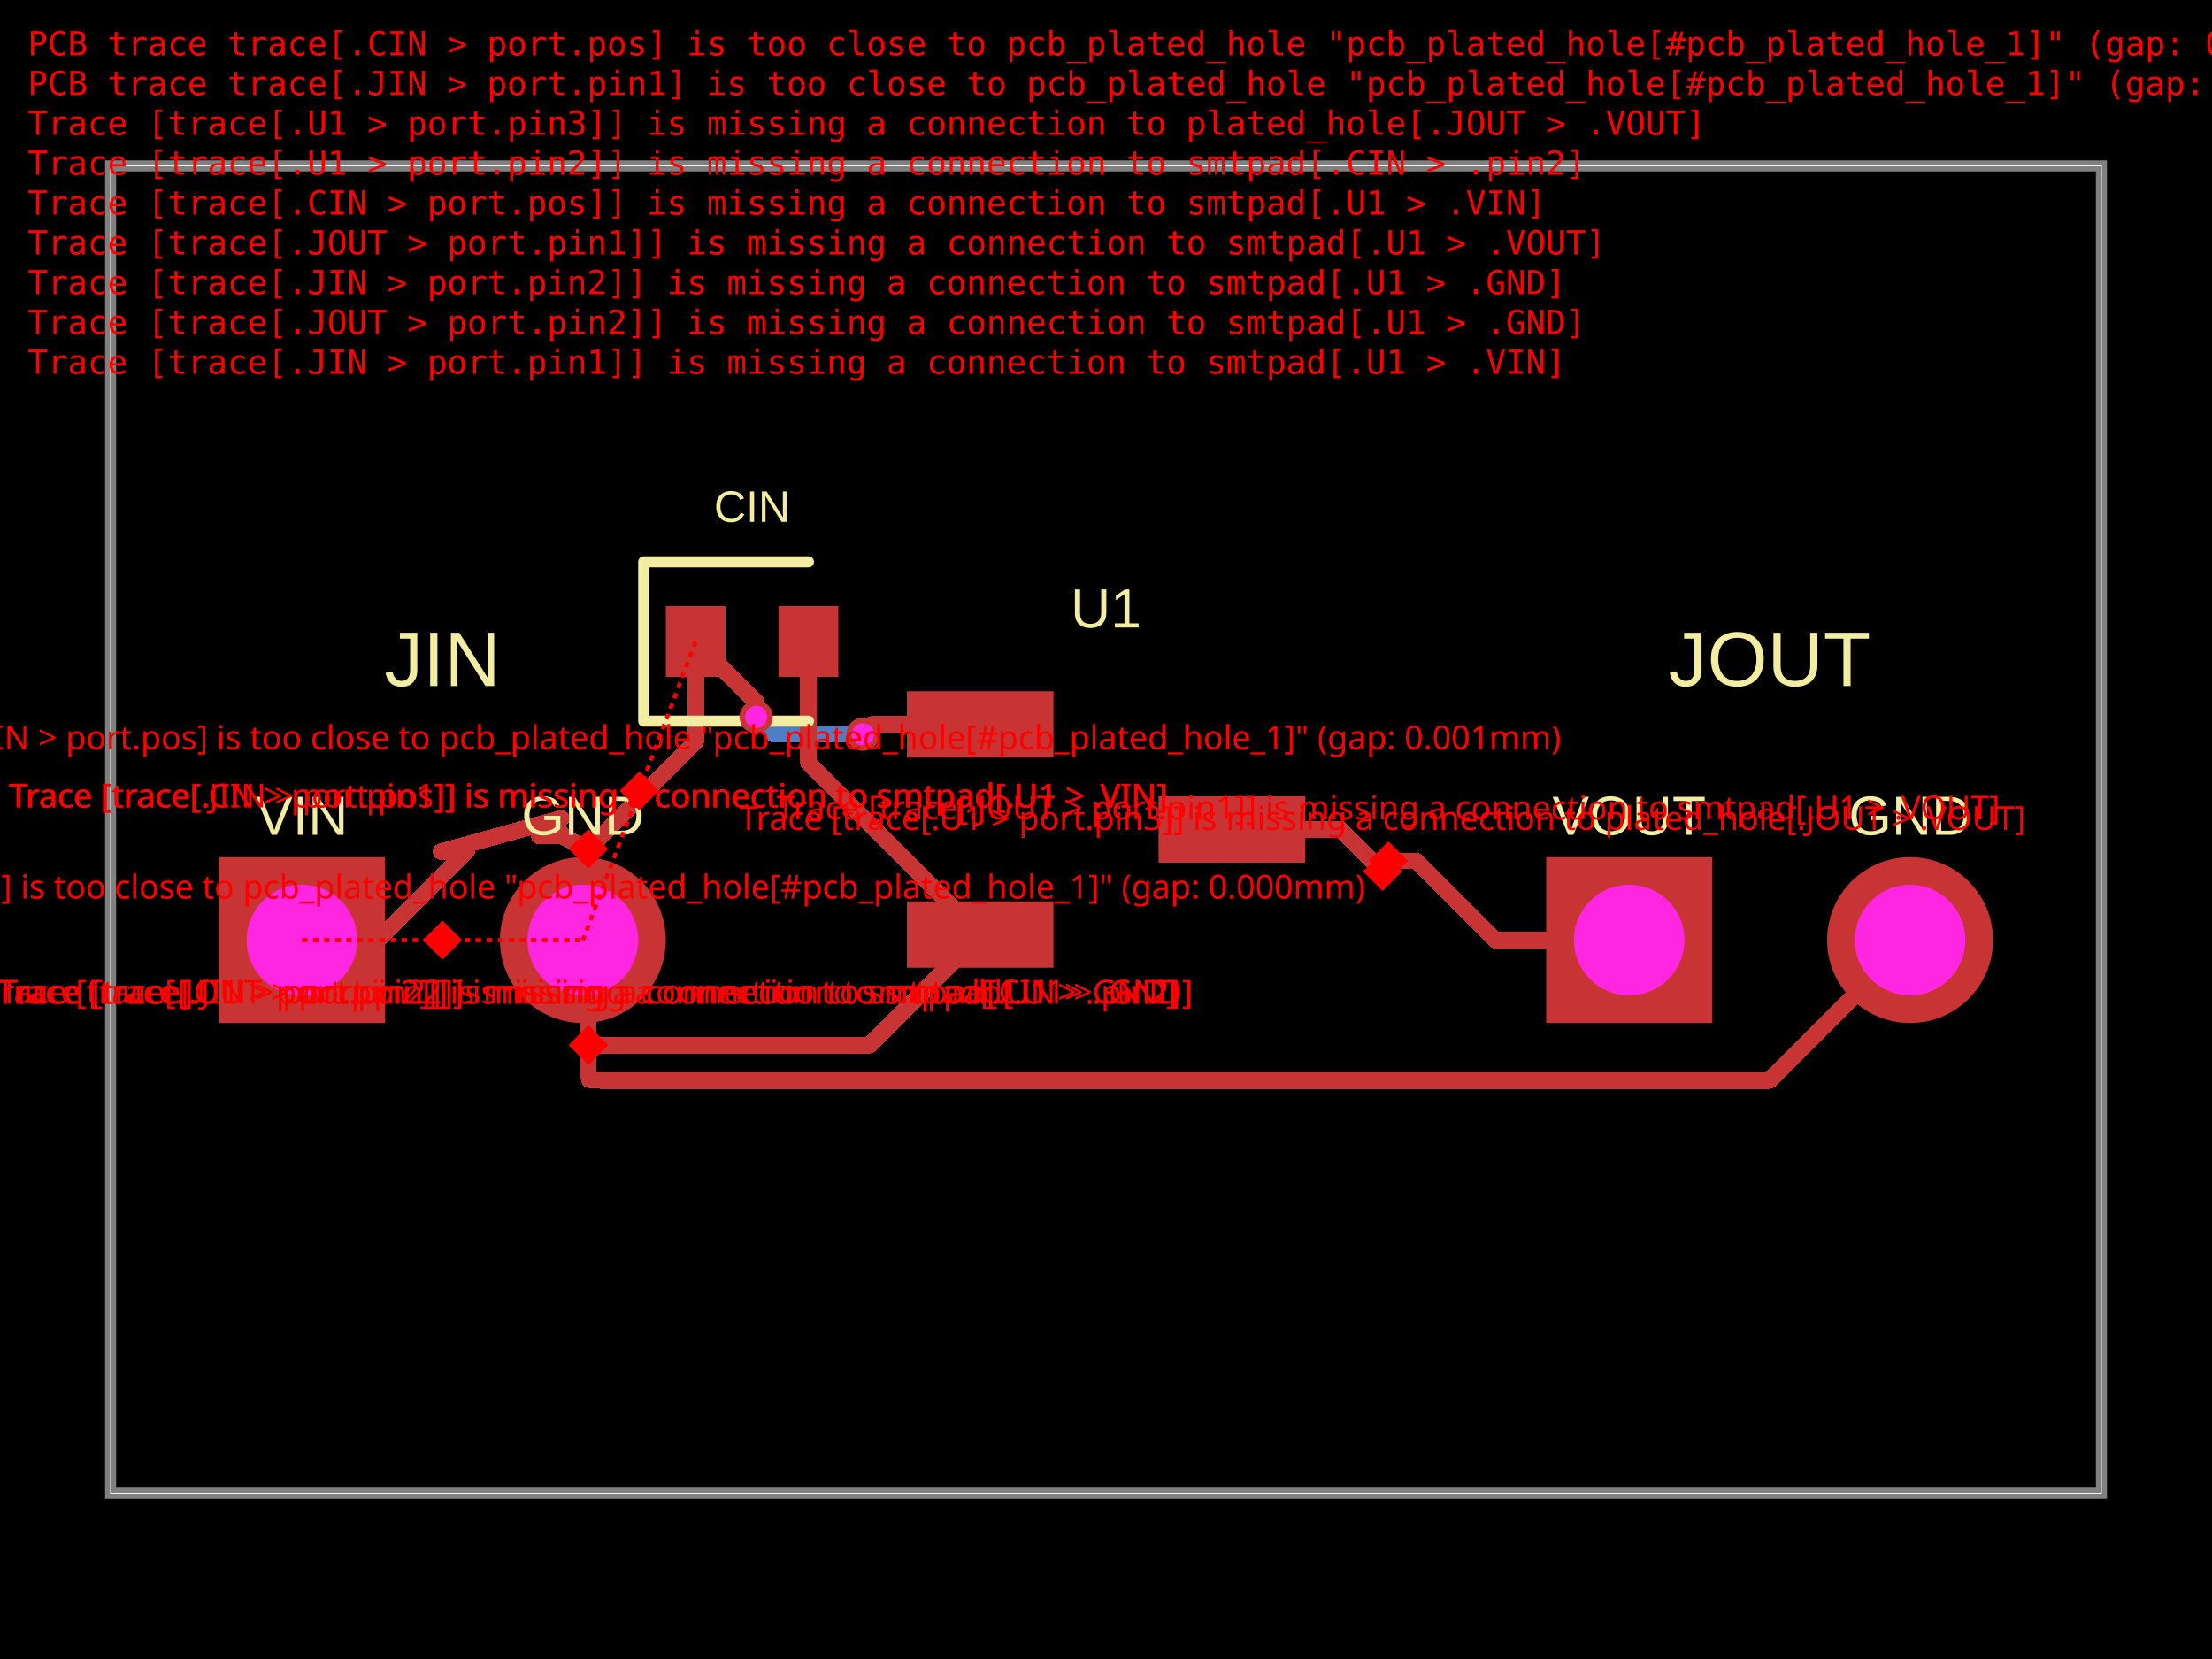
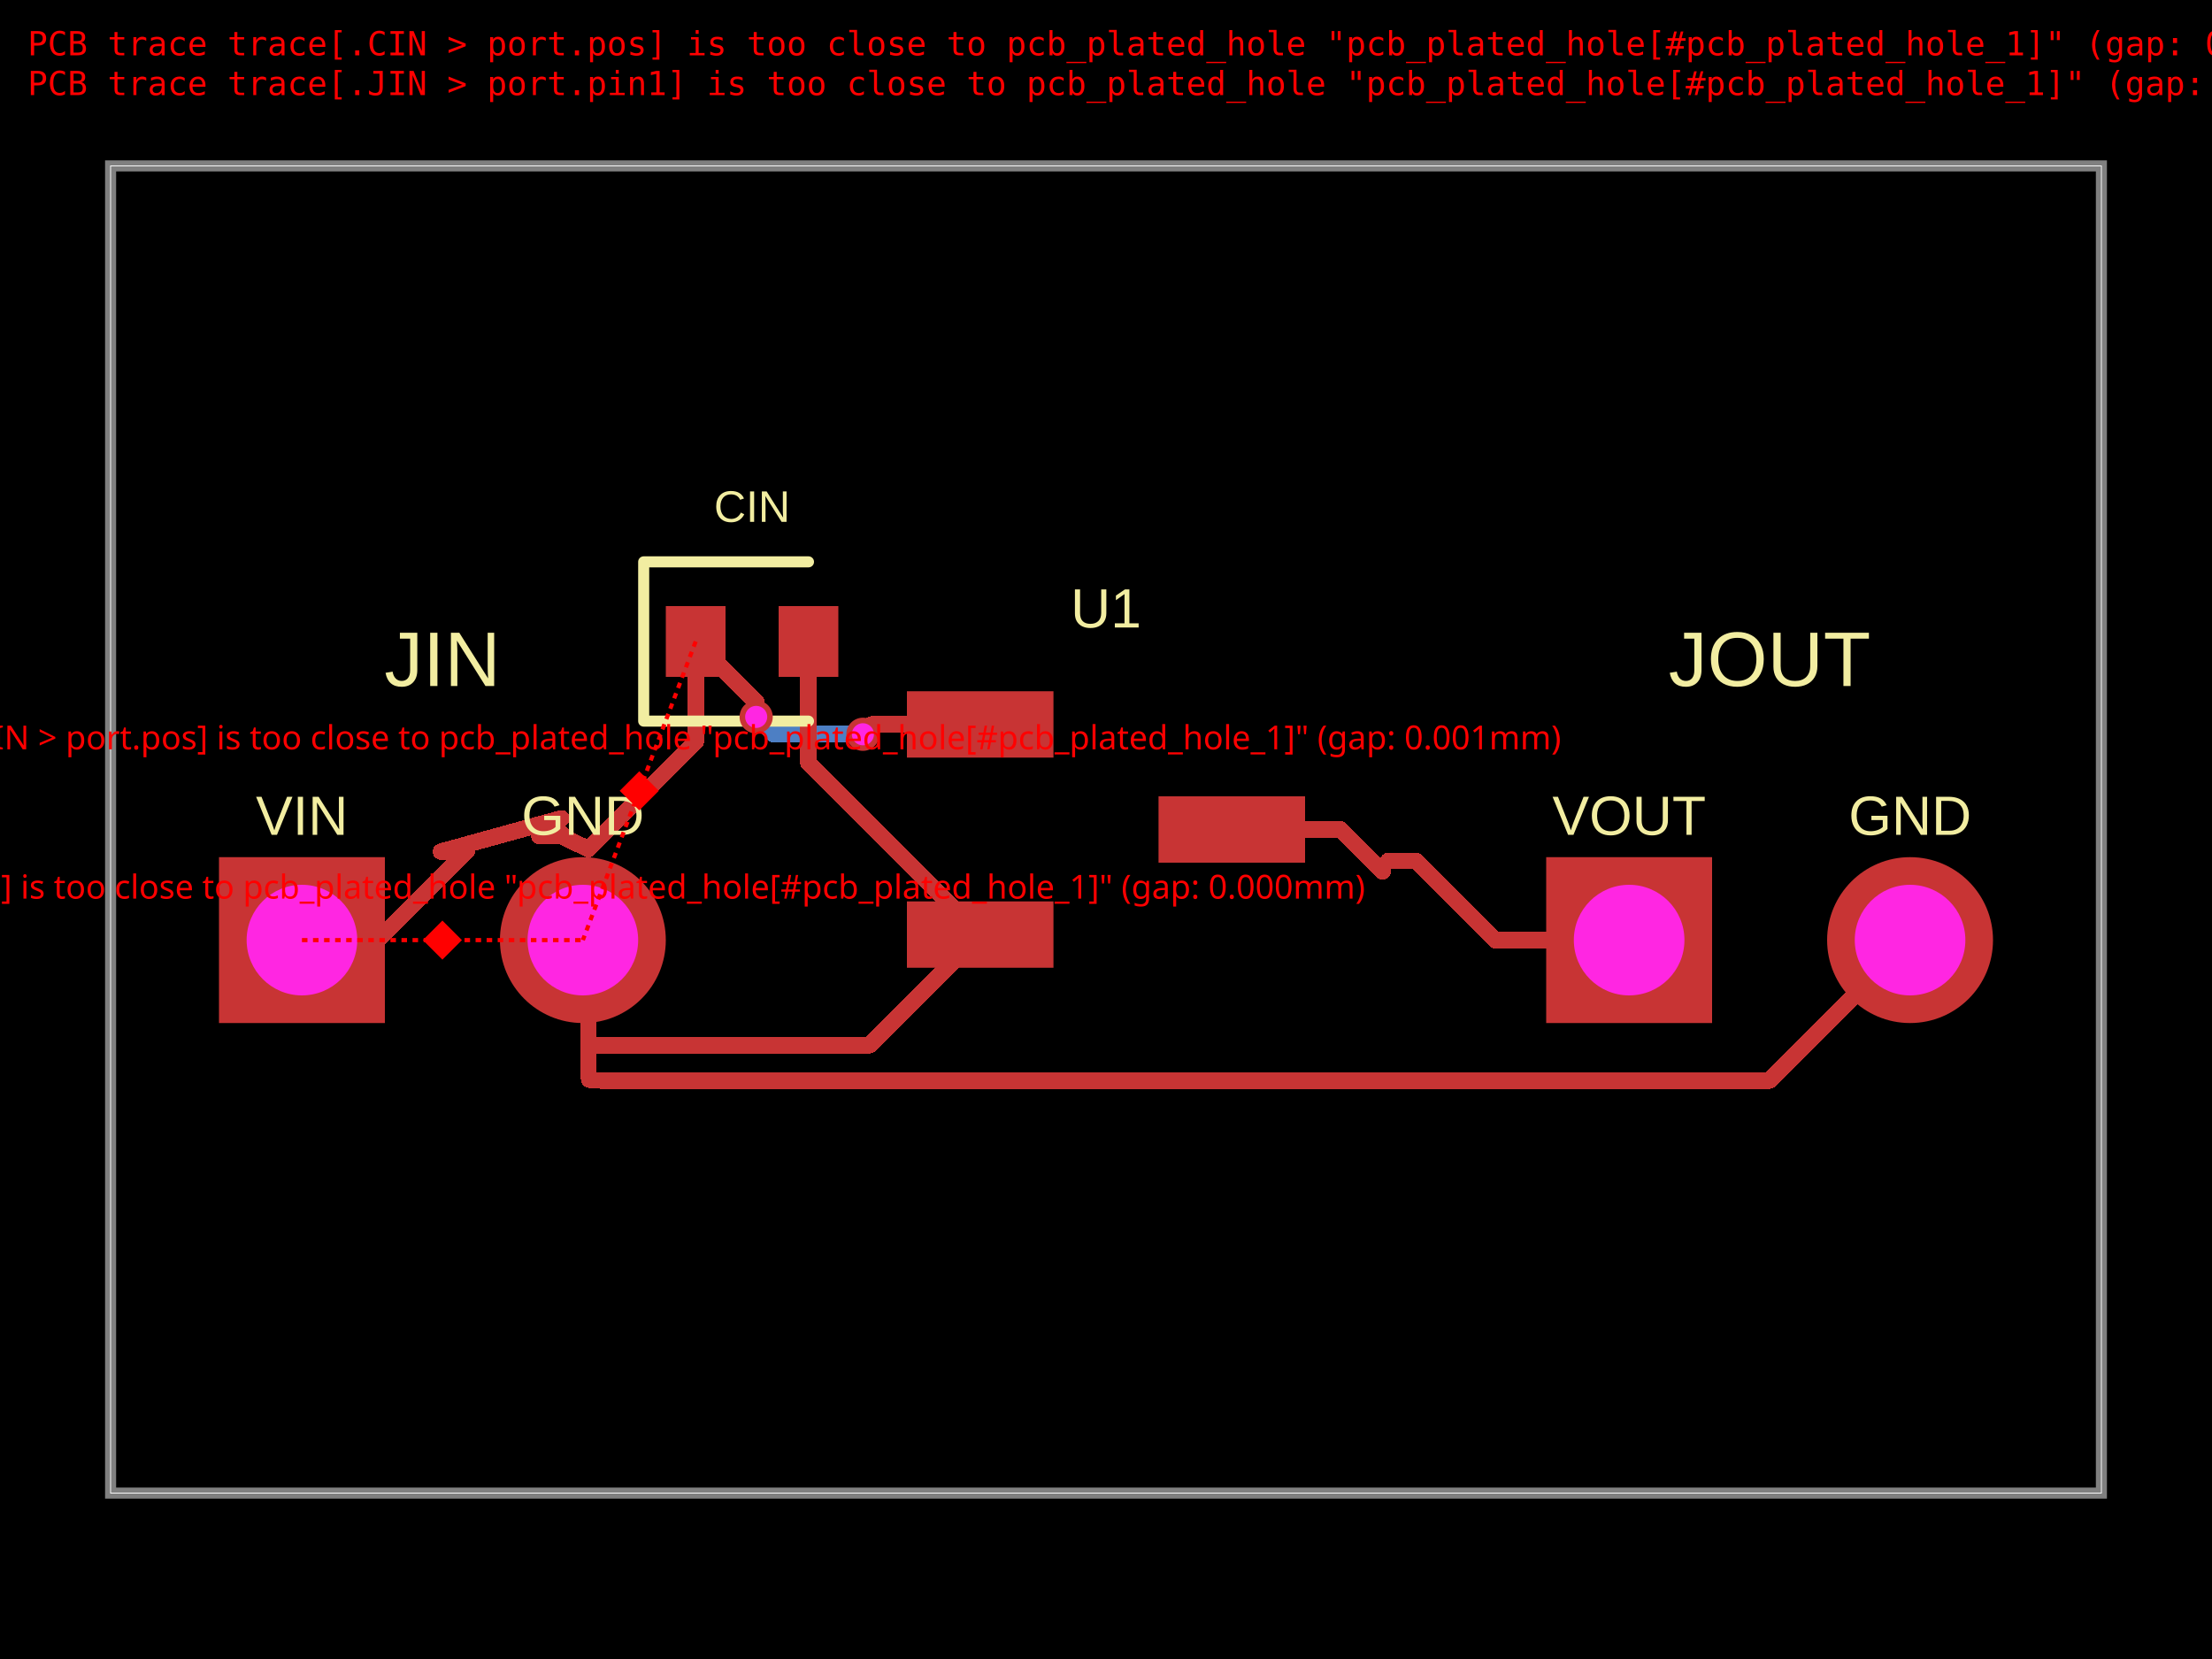
<svg xmlns="http://www.w3.org/2000/svg" width="800" height="600" data-software-used-string="@tscircuit/core@0.0.1287">
  <style />
  <rect class="boundary" x="0" y="0" fill="#000" width="800" height="600" data-type="pcb_background" data-pcb-layer="global" />
  <rect class="pcb-boundary" fill="none" stroke="#fff" stroke-width="0.3" x="40" y="60" width="720" height="480" data-type="pcb_boundary" data-pcb-layer="global" />
  <path class="pcb-board" d="M 40 540 L 760 540 L 760 60 L 40 60 Z" fill="none" stroke="rgba(255, 255, 255, 0.5)" stroke-width="4" data-type="pcb_board" data-pcb-layer="board" />
  <path class="pcb-trace" stroke="rgb(77, 127, 196)" fill="none" d="M 312.08 265.56 L 312.08 265.56" stroke-width="6" stroke-linecap="round" stroke-linejoin="round" shape-rendering="crispEdges" data-type="pcb_trace" data-pcb-layer="bottom" />
  <path class="pcb-trace" stroke="rgb(77, 127, 196)" fill="none" d="M 312.08 265.56 L 279.76 265.56" stroke-width="6" stroke-linecap="round" stroke-linejoin="round" shape-rendering="crispEdges" data-type="pcb_trace" data-pcb-layer="bottom" />
  <path class="pcb-trace" stroke="rgb(77, 127, 196)" fill="none" d="M 279.76 265.56 L 274.385 260.185" stroke-width="6" stroke-linecap="round" stroke-linejoin="round" shape-rendering="crispEdges" data-type="pcb_trace" data-pcb-layer="bottom" />
  <path class="pcb-trace" stroke="rgb(77, 127, 196)" fill="none" d="M 274.385 260.185 L 273.48 259.28" stroke-width="6" stroke-linecap="round" stroke-linejoin="round" shape-rendering="crispEdges" data-type="pcb_trace" data-pcb-layer="bottom" />
  <path class="pcb-trace" stroke="rgb(77, 127, 196)" fill="none" d="M 273.48 259.28 L 273.48 259.28" stroke-width="6" stroke-linecap="round" stroke-linejoin="round" shape-rendering="crispEdges" data-type="pcb_trace" data-pcb-layer="bottom" />
  <rect class="pcb-pad" fill="rgb(200, 52, 52)" x="328" y="250" width="53" height="24" data-type="pcb_smtpad" data-pcb-layer="top" />
  <rect class="pcb-pad" fill="rgb(200, 52, 52)" x="328" y="326" width="53" height="24" data-type="pcb_smtpad" data-pcb-layer="top" />
  <rect class="pcb-pad" fill="rgb(200, 52, 52)" x="419" y="288" width="53" height="24" data-type="pcb_smtpad" data-pcb-layer="top" />
  <rect class="pcb-pad" fill="rgb(200, 52, 52)" x="240.8" y="219.2" width="21.6" height="25.6" data-type="pcb_smtpad" data-pcb-layer="top" />
  <rect class="pcb-pad" fill="rgb(200, 52, 52)" x="281.6" y="219.2" width="21.6" height="25.6" data-type="pcb_smtpad" data-pcb-layer="top" />
  <path class="pcb-trace" stroke="rgb(200, 52, 52)" fill="none" d="M 445.5 300 L 484.83 300" stroke-width="6" stroke-linecap="round" stroke-linejoin="round" shape-rendering="crispEdges" data-type="pcb_trace" data-pcb-layer="top" />
  <path class="pcb-trace" stroke="rgb(200, 52, 52)" fill="none" d="M 484.83 300 L 500 315.17" stroke-width="6" stroke-linecap="round" stroke-linejoin="round" shape-rendering="crispEdges" data-type="pcb_trace" data-pcb-layer="top" />
  <path class="pcb-trace" stroke="rgb(200, 52, 52)" fill="none" d="M 292.4 232 L 292.4 275.88" stroke-width="6" stroke-linecap="round" stroke-linejoin="round" shape-rendering="crispEdges" data-type="pcb_trace" data-pcb-layer="top" />
  <path class="pcb-trace" stroke="rgb(200, 52, 52)" fill="none" d="M 292.4 275.88 L 354.52 338" stroke-width="6" stroke-linecap="round" stroke-linejoin="round" shape-rendering="crispEdges" data-type="pcb_trace" data-pcb-layer="top" />
  <path class="pcb-trace" stroke="rgb(200, 52, 52)" fill="none" d="M 212.8 378 L 314.52 378" stroke-width="6" stroke-linecap="round" stroke-linejoin="round" shape-rendering="crispEdges" data-type="pcb_trace" data-pcb-layer="top" />
  <path class="pcb-trace" stroke="rgb(200, 52, 52)" fill="none" d="M 314.52 378 L 354.52 338" stroke-width="6" stroke-linecap="round" stroke-linejoin="round" shape-rendering="crispEdges" data-type="pcb_trace" data-pcb-layer="top" />
  <path class="pcb-trace" stroke="rgb(200, 52, 52)" fill="none" d="M 251.6 232 L 251.6 268.24" stroke-width="6" stroke-linecap="round" stroke-linejoin="round" shape-rendering="crispEdges" data-type="pcb_trace" data-pcb-layer="top" />
  <path class="pcb-trace" stroke="rgb(200, 52, 52)" fill="none" d="M 251.6 268.24 L 212.8 307.04" stroke-width="6" stroke-linecap="round" stroke-linejoin="round" shape-rendering="crispEdges" data-type="pcb_trace" data-pcb-layer="top" />
  <path class="pcb-trace" stroke="rgb(200, 52, 52)" fill="none" d="M 354.5 262 L 315.322 262" stroke-width="6" stroke-linecap="round" stroke-linejoin="round" shape-rendering="crispEdges" data-type="pcb_trace" data-pcb-layer="top" />
  <path class="pcb-trace" stroke="rgb(200, 52, 52)" fill="none" d="M 315.322 262 L 314.743 262.579" stroke-width="6" stroke-linecap="round" stroke-linejoin="round" shape-rendering="crispEdges" data-type="pcb_trace" data-pcb-layer="top" />
  <path class="pcb-trace" stroke="rgb(200, 52, 52)" fill="none" d="M 314.743 262.579 L 314.743 262.897" stroke-width="6" stroke-linecap="round" stroke-linejoin="round" shape-rendering="crispEdges" data-type="pcb_trace" data-pcb-layer="top" />
  <path class="pcb-trace" stroke="rgb(200, 52, 52)" fill="none" d="M 314.743 262.897 L 312.08 265.56" stroke-width="6" stroke-linecap="round" stroke-linejoin="round" shape-rendering="crispEdges" data-type="pcb_trace" data-pcb-layer="top" />
  <path class="pcb-trace" stroke="rgb(200, 52, 52)" fill="none" d="M 312.08 265.56 L 312.08 265.56" stroke-width="6" stroke-linecap="round" stroke-linejoin="round" shape-rendering="crispEdges" data-type="pcb_trace" data-pcb-layer="top" />
  <path class="pcb-trace" stroke="rgb(200, 52, 52)" fill="none" d="M 273.48 259.28 L 273.48 259.28" stroke-width="6" stroke-linecap="round" stroke-linejoin="round" shape-rendering="crispEdges" data-type="pcb_trace" data-pcb-layer="top" />
  <path class="pcb-trace" stroke="rgb(200, 52, 52)" fill="none" d="M 273.48 259.28 L 273.48 253.88" stroke-width="6" stroke-linecap="round" stroke-linejoin="round" shape-rendering="crispEdges" data-type="pcb_trace" data-pcb-layer="top" />
  <path class="pcb-trace" stroke="rgb(200, 52, 52)" fill="none" d="M 273.48 253.88 L 251.6 232" stroke-width="6" stroke-linecap="round" stroke-linejoin="round" shape-rendering="crispEdges" data-type="pcb_trace" data-pcb-layer="top" />
  <path class="pcb-trace" stroke="rgb(200, 52, 52)" fill="none" d="M 589.2 340 L 540.756 340" stroke-width="6" stroke-linecap="round" stroke-linejoin="round" shape-rendering="crispEdges" data-type="pcb_trace" data-pcb-layer="top" />
  <path class="pcb-trace" stroke="rgb(200, 52, 52)" fill="none" d="M 540.756 340 L 512.116 311.36" stroke-width="6" stroke-linecap="round" stroke-linejoin="round" shape-rendering="crispEdges" data-type="pcb_trace" data-pcb-layer="top" />
  <path class="pcb-trace" stroke="rgb(200, 52, 52)" fill="none" d="M 512.116 311.36 L 502.121 311.36" stroke-width="6" stroke-linecap="round" stroke-linejoin="round" shape-rendering="crispEdges" data-type="pcb_trace" data-pcb-layer="top" />
  <path class="pcb-trace" stroke="rgb(200, 52, 52)" fill="none" d="M 210.8 340 L 210.8 360" stroke-width="6" stroke-linecap="round" stroke-linejoin="round" shape-rendering="crispEdges" data-type="pcb_trace" data-pcb-layer="top" />
  <path class="pcb-trace" stroke="rgb(200, 52, 52)" fill="none" d="M 210.8 360 L 208.832 362" stroke-width="6" stroke-linecap="round" stroke-linejoin="round" shape-rendering="crispEdges" data-type="pcb_trace" data-pcb-layer="top" />
  <path class="pcb-trace" stroke="rgb(200, 52, 52)" fill="none" d="M 208.832 362 L 212.8 367.4" stroke-width="6" stroke-linecap="round" stroke-linejoin="round" shape-rendering="crispEdges" data-type="pcb_trace" data-pcb-layer="top" />
  <path class="pcb-trace" stroke="rgb(200, 52, 52)" fill="none" d="M 212.8 367.4 L 212.8 378" stroke-width="6" stroke-linecap="round" stroke-linejoin="round" shape-rendering="crispEdges" data-type="pcb_trace" data-pcb-layer="top" />
  <path class="pcb-trace" stroke="rgb(200, 52, 52)" fill="none" d="M 690.8 340 L 640 390.8" stroke-width="6" stroke-linecap="round" stroke-linejoin="round" shape-rendering="crispEdges" data-type="pcb_trace" data-pcb-layer="top" />
  <path class="pcb-trace" stroke="rgb(200, 52, 52)" fill="none" d="M 640 390.8 L 220.462 390.8" stroke-width="6" stroke-linecap="round" stroke-linejoin="round" shape-rendering="crispEdges" data-type="pcb_trace" data-pcb-layer="top" />
  <path class="pcb-trace" stroke="rgb(200, 52, 52)" fill="none" d="M 220.462 390.8 L 219 390.8" stroke-width="6" stroke-linecap="round" stroke-linejoin="round" shape-rendering="crispEdges" data-type="pcb_trace" data-pcb-layer="top" />
  <path class="pcb-trace" stroke="rgb(200, 52, 52)" fill="none" d="M 219 390.8 L 218 390.8" stroke-width="6" stroke-linecap="round" stroke-linejoin="round" shape-rendering="crispEdges" data-type="pcb_trace" data-pcb-layer="top" />
  <path class="pcb-trace" stroke="rgb(200, 52, 52)" fill="none" d="M 218 390.8 L 217 390.76" stroke-width="6" stroke-linecap="round" stroke-linejoin="round" shape-rendering="crispEdges" data-type="pcb_trace" data-pcb-layer="top" />
  <path class="pcb-trace" stroke="rgb(200, 52, 52)" fill="none" d="M 217 390.76 L 216 390.76" stroke-width="6" stroke-linecap="round" stroke-linejoin="round" shape-rendering="crispEdges" data-type="pcb_trace" data-pcb-layer="top" />
  <path class="pcb-trace" stroke="rgb(200, 52, 52)" fill="none" d="M 216 390.76 L 215.04 390.76" stroke-width="6" stroke-linecap="round" stroke-linejoin="round" shape-rendering="crispEdges" data-type="pcb_trace" data-pcb-layer="top" />
  <path class="pcb-trace" stroke="rgb(200, 52, 52)" fill="none" d="M 215.04 390.76 L 214.08 390.68" stroke-width="6" stroke-linecap="round" stroke-linejoin="round" shape-rendering="crispEdges" data-type="pcb_trace" data-pcb-layer="top" />
  <path class="pcb-trace" stroke="rgb(200, 52, 52)" fill="none" d="M 214.08 390.68 L 213.16 390.44" stroke-width="6" stroke-linecap="round" stroke-linejoin="round" shape-rendering="crispEdges" data-type="pcb_trace" data-pcb-layer="top" />
  <path class="pcb-trace" stroke="rgb(200, 52, 52)" fill="none" d="M 213.16 390.44 L 212.8 388.6" stroke-width="6" stroke-linecap="round" stroke-linejoin="round" shape-rendering="crispEdges" data-type="pcb_trace" data-pcb-layer="top" />
  <path class="pcb-trace" stroke="rgb(200, 52, 52)" fill="none" d="M 212.8 388.6 L 212.8 378" stroke-width="6" stroke-linecap="round" stroke-linejoin="round" shape-rendering="crispEdges" data-type="pcb_trace" data-pcb-layer="top" />
  <path class="pcb-trace" stroke="rgb(200, 52, 52)" fill="none" d="M 109.2 340 L 136.636 340" stroke-width="6" stroke-linecap="round" stroke-linejoin="round" shape-rendering="crispEdges" data-type="pcb_trace" data-pcb-layer="top" />
  <path class="pcb-trace" stroke="rgb(200, 52, 52)" fill="none" d="M 136.636 340 L 168.85 307.786" stroke-width="6" stroke-linecap="round" stroke-linejoin="round" shape-rendering="crispEdges" data-type="pcb_trace" data-pcb-layer="top" />
  <path class="pcb-trace" stroke="rgb(200, 52, 52)" fill="none" d="M 168.85 307.786 L 159.486 308" stroke-width="6" stroke-linecap="round" stroke-linejoin="round" shape-rendering="crispEdges" data-type="pcb_trace" data-pcb-layer="top" />
  <path class="pcb-trace" stroke="rgb(200, 52, 52)" fill="none" d="M 159.486 308 L 203.063 295.97" stroke-width="6" stroke-linecap="round" stroke-linejoin="round" shape-rendering="crispEdges" data-type="pcb_trace" data-pcb-layer="top" />
  <path class="pcb-trace" stroke="rgb(200, 52, 52)" fill="none" d="M 203.063 295.97 L 197.946 300.506" stroke-width="6" stroke-linecap="round" stroke-linejoin="round" shape-rendering="crispEdges" data-type="pcb_trace" data-pcb-layer="top" />
  <path class="pcb-trace" stroke="rgb(200, 52, 52)" fill="none" d="M 197.946 300.506 L 197.145 300.506" stroke-width="6" stroke-linecap="round" stroke-linejoin="round" shape-rendering="crispEdges" data-type="pcb_trace" data-pcb-layer="top" />
  <path class="pcb-trace" stroke="rgb(200, 52, 52)" fill="none" d="M 197.145 300.506 L 195.104 302.4" stroke-width="6" stroke-linecap="round" stroke-linejoin="round" shape-rendering="crispEdges" data-type="pcb_trace" data-pcb-layer="top" />
  <path class="pcb-trace" stroke="rgb(200, 52, 52)" fill="none" d="M 195.104 302.4 L 202.424 302.4" stroke-width="6" stroke-linecap="round" stroke-linejoin="round" shape-rendering="crispEdges" data-type="pcb_trace" data-pcb-layer="top" />
  <path class="pcb-trace" stroke="rgb(200, 52, 52)" fill="none" d="M 202.424 302.4 L 203.079 301.588" stroke-width="6" stroke-linecap="round" stroke-linejoin="round" shape-rendering="crispEdges" data-type="pcb_trace" data-pcb-layer="top" />
  <path class="pcb-trace" stroke="rgb(200, 52, 52)" fill="none" d="M 203.079 301.588 L 203.079 302.4" stroke-width="6" stroke-linecap="round" stroke-linejoin="round" shape-rendering="crispEdges" data-type="pcb_trace" data-pcb-layer="top" />
  <path class="pcb-trace" stroke="rgb(200, 52, 52)" fill="none" d="M 203.079 302.4 L 212.8 307.057" stroke-width="6" stroke-linecap="round" stroke-linejoin="round" shape-rendering="crispEdges" data-type="pcb_trace" data-pcb-layer="top" />
  <text x="0" y="0" dx="0" dy="0" fill="#f2eda1" font-family="Arial, sans-serif" font-size="20" text-anchor="middle" dominant-baseline="central" transform="matrix(1,0,0,1,400,220)" class="pcb-silkscreen-text pcb-silkscreen-top" data-pcb-silkscreen-text-id="pcb_component_0" stroke="none" data-type="pcb_silkscreen_text" data-pcb-layer="top">U1</text>
  <path class="pcb-silkscreen pcb-silkscreen-top" d="M 292.4 203.2 L 232.8 203.2 L 232.8 260.8 L 292.4 260.8" fill="none" stroke="#f2eda1" stroke-width="4" stroke-linecap="round" stroke-linejoin="round" data-pcb-component-id="pcb_component_1" data-pcb-silkscreen-path-id="pcb_silkscreen_path_0" data-type="pcb_silkscreen_path" data-pcb-layer="top" />
  <text x="0" y="0" dx="0" dy="0" fill="#f2eda1" font-family="Arial, sans-serif" font-size="16" text-anchor="middle" dominant-baseline="central" transform="matrix(1,0,0,1,272,183.2)" class="pcb-silkscreen-text pcb-silkscreen-top" data-pcb-silkscreen-text-id="pcb_component_1" stroke="none" data-type="pcb_silkscreen_text" data-pcb-layer="top">CIN</text>
  <text x="0" y="0" dx="0" dy="0" fill="#f2eda1" font-family="Arial, sans-serif" font-size="20" text-anchor="middle" dominant-baseline="central" transform="matrix(1,0,0,1,109.2,295)" class="pcb-silkscreen-text pcb-silkscreen-top" data-pcb-silkscreen-text-id="pcb_component_2" stroke="none" data-type="pcb_silkscreen_text" data-pcb-layer="top">VIN</text>
  <text x="0" y="0" dx="0" dy="0" fill="#f2eda1" font-family="Arial, sans-serif" font-size="20" text-anchor="middle" dominant-baseline="central" transform="matrix(1,0,0,1,210.8,295)" class="pcb-silkscreen-text pcb-silkscreen-top" data-pcb-silkscreen-text-id="pcb_component_2" stroke="none" data-type="pcb_silkscreen_text" data-pcb-layer="top">GND</text>
  <text x="0" y="0" dx="0" dy="0" fill="#f2eda1" font-family="Arial, sans-serif" font-size="28" text-anchor="middle" dominant-baseline="central" transform="matrix(1,0,0,1,160,238.4)" class="pcb-silkscreen-text pcb-silkscreen-top" data-pcb-silkscreen-text-id="pcb_component_2" stroke="none" data-type="pcb_silkscreen_text" data-pcb-layer="top">JIN</text>
  <text x="0" y="0" dx="0" dy="0" fill="#f2eda1" font-family="Arial, sans-serif" font-size="20" text-anchor="middle" dominant-baseline="central" transform="matrix(1,0,0,1,589.2,295)" class="pcb-silkscreen-text pcb-silkscreen-top" data-pcb-silkscreen-text-id="pcb_component_3" stroke="none" data-type="pcb_silkscreen_text" data-pcb-layer="top">VOUT</text>
  <text x="0" y="0" dx="0" dy="0" fill="#f2eda1" font-family="Arial, sans-serif" font-size="20" text-anchor="middle" dominant-baseline="central" transform="matrix(1,0,0,1,690.8,295)" class="pcb-silkscreen-text pcb-silkscreen-top" data-pcb-silkscreen-text-id="pcb_component_3" stroke="none" data-type="pcb_silkscreen_text" data-pcb-layer="top">GND</text>
  <text x="0" y="0" dx="0" dy="0" fill="#f2eda1" font-family="Arial, sans-serif" font-size="28" text-anchor="middle" dominant-baseline="central" transform="matrix(1,0,0,1,640,238.4)" class="pcb-silkscreen-text pcb-silkscreen-top" data-pcb-silkscreen-text-id="pcb_component_3" stroke="none" data-type="pcb_silkscreen_text" data-pcb-layer="top">JOUT</text>
  <g data-type="pcb_plated_hole" data-pcb-layer="through">
    <rect class="pcb-hole-outer-pad" fill="rgb(200, 52, 52)" x="79.2" y="310" width="60" height="60" data-type="pcb_plated_hole" data-pcb-layer="top" />
    <circle class="pcb-hole-inner" fill="#FF26E2" cx="109.2" cy="340" r="20" data-type="pcb_plated_hole_drill" data-pcb-layer="drill" />
  </g>
  <g data-type="pcb_plated_hole" data-pcb-layer="through">
    <circle class="pcb-hole-outer" fill="rgb(200, 52, 52)" cx="210.8" cy="340" r="30" data-type="pcb_plated_hole" data-pcb-layer="top" />
    <circle class="pcb-hole-inner" fill="#FF26E2" cx="210.8" cy="340" r="20" data-type="pcb_plated_hole_drill" data-pcb-layer="drill" />
  </g>
  <g data-type="pcb_plated_hole" data-pcb-layer="through">
    <rect class="pcb-hole-outer-pad" fill="rgb(200, 52, 52)" x="559.2" y="310" width="60" height="60" data-type="pcb_plated_hole" data-pcb-layer="top" />
    <circle class="pcb-hole-inner" fill="#FF26E2" cx="589.2" cy="340" r="20" data-type="pcb_plated_hole_drill" data-pcb-layer="drill" />
  </g>
  <g data-type="pcb_plated_hole" data-pcb-layer="through">
    <circle class="pcb-hole-outer" fill="rgb(200, 52, 52)" cx="690.8" cy="340" r="30" data-type="pcb_plated_hole" data-pcb-layer="top" />
    <circle class="pcb-hole-inner" fill="#FF26E2" cx="690.8" cy="340" r="20" data-type="pcb_plated_hole_drill" data-pcb-layer="drill" />
  </g>
  <g data-type="pcb_via" data-pcb-layer="through">
    <circle class="pcb-hole-outer" fill="rgb(200, 52, 52)" cx="312.08" cy="265.56" r="6" data-type="pcb_via" data-pcb-layer="top" />
    <circle class="pcb-hole-inner" fill="#FF26E2" cx="312.08" cy="265.56" r="4" data-type="pcb_via" data-pcb-layer="drill" />
  </g>
  <g data-type="pcb_via" data-pcb-layer="through">
    <circle class="pcb-hole-outer" fill="rgb(200, 52, 52)" cx="273.48" cy="259.28" r="6" data-type="pcb_via" data-pcb-layer="top" />
    <circle class="pcb-hole-inner" fill="#FF26E2" cx="273.48" cy="259.28" r="4" data-type="pcb_via" data-pcb-layer="drill" />
  </g>
  <line x1="251.6" y1="232" x2="231.2" y2="286" stroke="red" stroke-width="1.5" stroke-dasharray="2,2" data-type="pcb_trace_error" data-pcb-layer="overlay" />
  <line x1="231.2" y1="286" x2="210.8" y2="340" stroke="red" stroke-width="1.5" stroke-dasharray="2,2" data-type="pcb_trace_error" data-pcb-layer="overlay" />
  <rect x="226.2" y="281" width="10" height="10" fill="red" transform="rotate(45 231.2 286)" data-type="pcb_trace_error" data-pcb-layer="overlay" />
  <text x="231.2" y="271" fill="red" font-family="sans-serif" font-size="12" text-anchor="middle" data-type="pcb_trace_error" data-pcb-layer="overlay">PCB trace trace[.CIN &gt; port.pos] is too close to pcb_plated_hole "pcb_plated_hole[#pcb_plated_hole_1]" (gap: 0.001mm)</text>
  <line x1="109.2" y1="340" x2="160" y2="340" stroke="red" stroke-width="1.5" stroke-dasharray="2,2" data-type="pcb_trace_error" data-pcb-layer="overlay" />
  <line x1="160" y1="340" x2="210.8" y2="340" stroke="red" stroke-width="1.5" stroke-dasharray="2,2" data-type="pcb_trace_error" data-pcb-layer="overlay" />
  <rect x="155" y="335" width="10" height="10" fill="red" transform="rotate(45 160 340)" data-type="pcb_trace_error" data-pcb-layer="overlay" />
  <text x="160" y="325" fill="red" font-family="sans-serif" font-size="12" text-anchor="middle" data-type="pcb_trace_error" data-pcb-layer="overlay">PCB trace trace[.JIN &gt; port.pin1] is too close to pcb_plated_hole "pcb_plated_hole[#pcb_plated_hole_1]" (gap: 0.000mm)</text>
-   <rect x="495" y="310.17" width="10" height="10" fill="red" transform="rotate(45 500 315.1705)" data-type="pcb_trace_error" data-pcb-layer="overlay" />
-   <text x="500" y="300.17" fill="red" font-family="sans-serif" font-size="12" text-anchor="middle" data-type="pcb_trace_error" data-pcb-layer="overlay">Trace [trace[.U1 &gt; port.pin3]] is missing a connection to plated_hole[.JOUT &gt; .VOUT]</text>
-   <rect x="207.8" y="373" width="10" height="10" fill="red" transform="rotate(45 212.8 378)" data-type="pcb_trace_error" data-pcb-layer="overlay" />
-   <text x="212.8" y="363" fill="red" font-family="sans-serif" font-size="12" text-anchor="middle" data-type="pcb_trace_error" data-pcb-layer="overlay">Trace [trace[.U1 &gt; port.pin2]] is missing a connection to smtpad[.CIN &gt; .pin2]</text>
-   <rect x="207.8" y="302.04" width="10" height="10" fill="red" transform="rotate(45 212.8 307.04)" data-type="pcb_trace_error" data-pcb-layer="overlay" />
-   <text x="212.8" y="292.04" fill="red" font-family="sans-serif" font-size="12" text-anchor="middle" data-type="pcb_trace_error" data-pcb-layer="overlay">Trace [trace[.CIN &gt; port.pos]] is missing a connection to smtpad[.U1 &gt; .VIN]</text>
-   <rect x="497.121" y="306.36" width="10" height="10" fill="red" transform="rotate(45 502.1213 311.36)" data-type="pcb_trace_error" data-pcb-layer="overlay" />
-   <text x="502.121" y="296.36" fill="red" font-family="sans-serif" font-size="12" text-anchor="middle" data-type="pcb_trace_error" data-pcb-layer="overlay">Trace [trace[.JOUT &gt; port.pin1]] is missing a connection to smtpad[.U1 &gt; .VOUT]</text>
-   <rect x="207.8" y="373" width="10" height="10" fill="red" transform="rotate(45 212.8 378)" data-type="pcb_trace_error" data-pcb-layer="overlay" />
-   <text x="212.8" y="363" fill="red" font-family="sans-serif" font-size="12" text-anchor="middle" data-type="pcb_trace_error" data-pcb-layer="overlay">Trace [trace[.JIN &gt; port.pin2]] is missing a connection to smtpad[.U1 &gt; .GND]</text>
-   <rect x="207.8" y="373" width="10" height="10" fill="red" transform="rotate(45 212.8 378)" data-type="pcb_trace_error" data-pcb-layer="overlay" />
-   <text x="212.8" y="363" fill="red" font-family="sans-serif" font-size="12" text-anchor="middle" data-type="pcb_trace_error" data-pcb-layer="overlay">Trace [trace[.JOUT &gt; port.pin2]] is missing a connection to smtpad[.U1 &gt; .GND]</text>
-   <rect x="207.8" y="302.057" width="10" height="10" fill="red" transform="rotate(45 212.8 307.0575)" data-type="pcb_trace_error" data-pcb-layer="overlay" />
-   <text x="212.8" y="292.057" fill="red" font-family="sans-serif" font-size="12" text-anchor="middle" data-type="pcb_trace_error" data-pcb-layer="overlay">Trace [trace[.JIN &gt; port.pin1]] is missing a connection to smtpad[.U1 &gt; .VIN]</text>
  <text x="10" y="20" fill="red" font-family="monospace" font-size="12px" data-type="pcb_error_text_overlay" data-layer="global">
    <tspan x="10" dy="0">PCB trace trace[.CIN &gt; port.pos] is too close to pcb_plated_hole "pcb_plated_hole[#pcb_plated_hole_1]" (gap: 0.001mm)</tspan>
    <tspan x="10" dy="1.2em">PCB trace trace[.JIN &gt; port.pin1] is too close to pcb_plated_hole "pcb_plated_hole[#pcb_plated_hole_1]" (gap: 0.000mm)</tspan>
-     <tspan x="10" dy="1.2em">Trace [trace[.U1 &gt; port.pin3]] is missing a connection to plated_hole[.JOUT &gt; .VOUT]</tspan>
-     <tspan x="10" dy="1.2em">Trace [trace[.U1 &gt; port.pin2]] is missing a connection to smtpad[.CIN &gt; .pin2]</tspan>
-     <tspan x="10" dy="1.2em">Trace [trace[.CIN &gt; port.pos]] is missing a connection to smtpad[.U1 &gt; .VIN]</tspan>
-     <tspan x="10" dy="1.2em">Trace [trace[.JOUT &gt; port.pin1]] is missing a connection to smtpad[.U1 &gt; .VOUT]</tspan>
-     <tspan x="10" dy="1.2em">Trace [trace[.JIN &gt; port.pin2]] is missing a connection to smtpad[.U1 &gt; .GND]</tspan>
-     <tspan x="10" dy="1.2em">Trace [trace[.JOUT &gt; port.pin2]] is missing a connection to smtpad[.U1 &gt; .GND]</tspan>
-     <tspan x="10" dy="1.2em">Trace [trace[.JIN &gt; port.pin1]] is missing a connection to smtpad[.U1 &gt; .VIN]</tspan>
  </text>
</svg>
